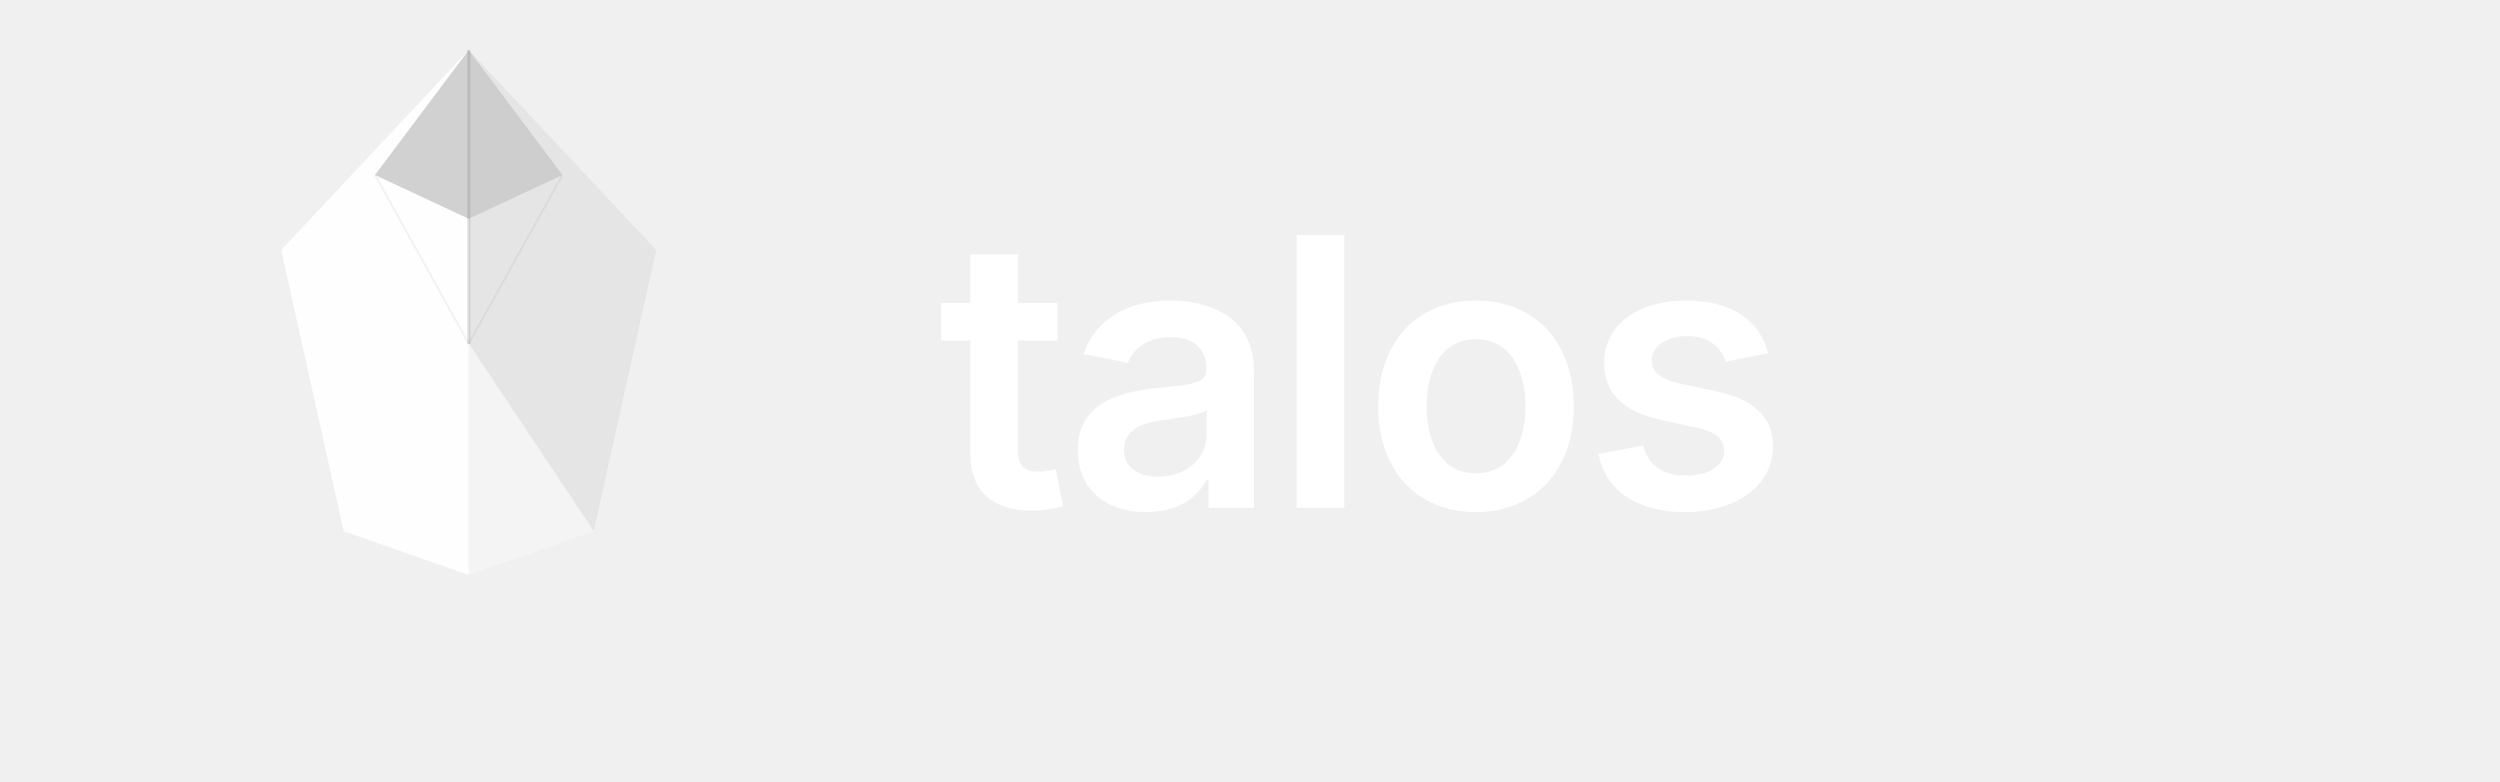
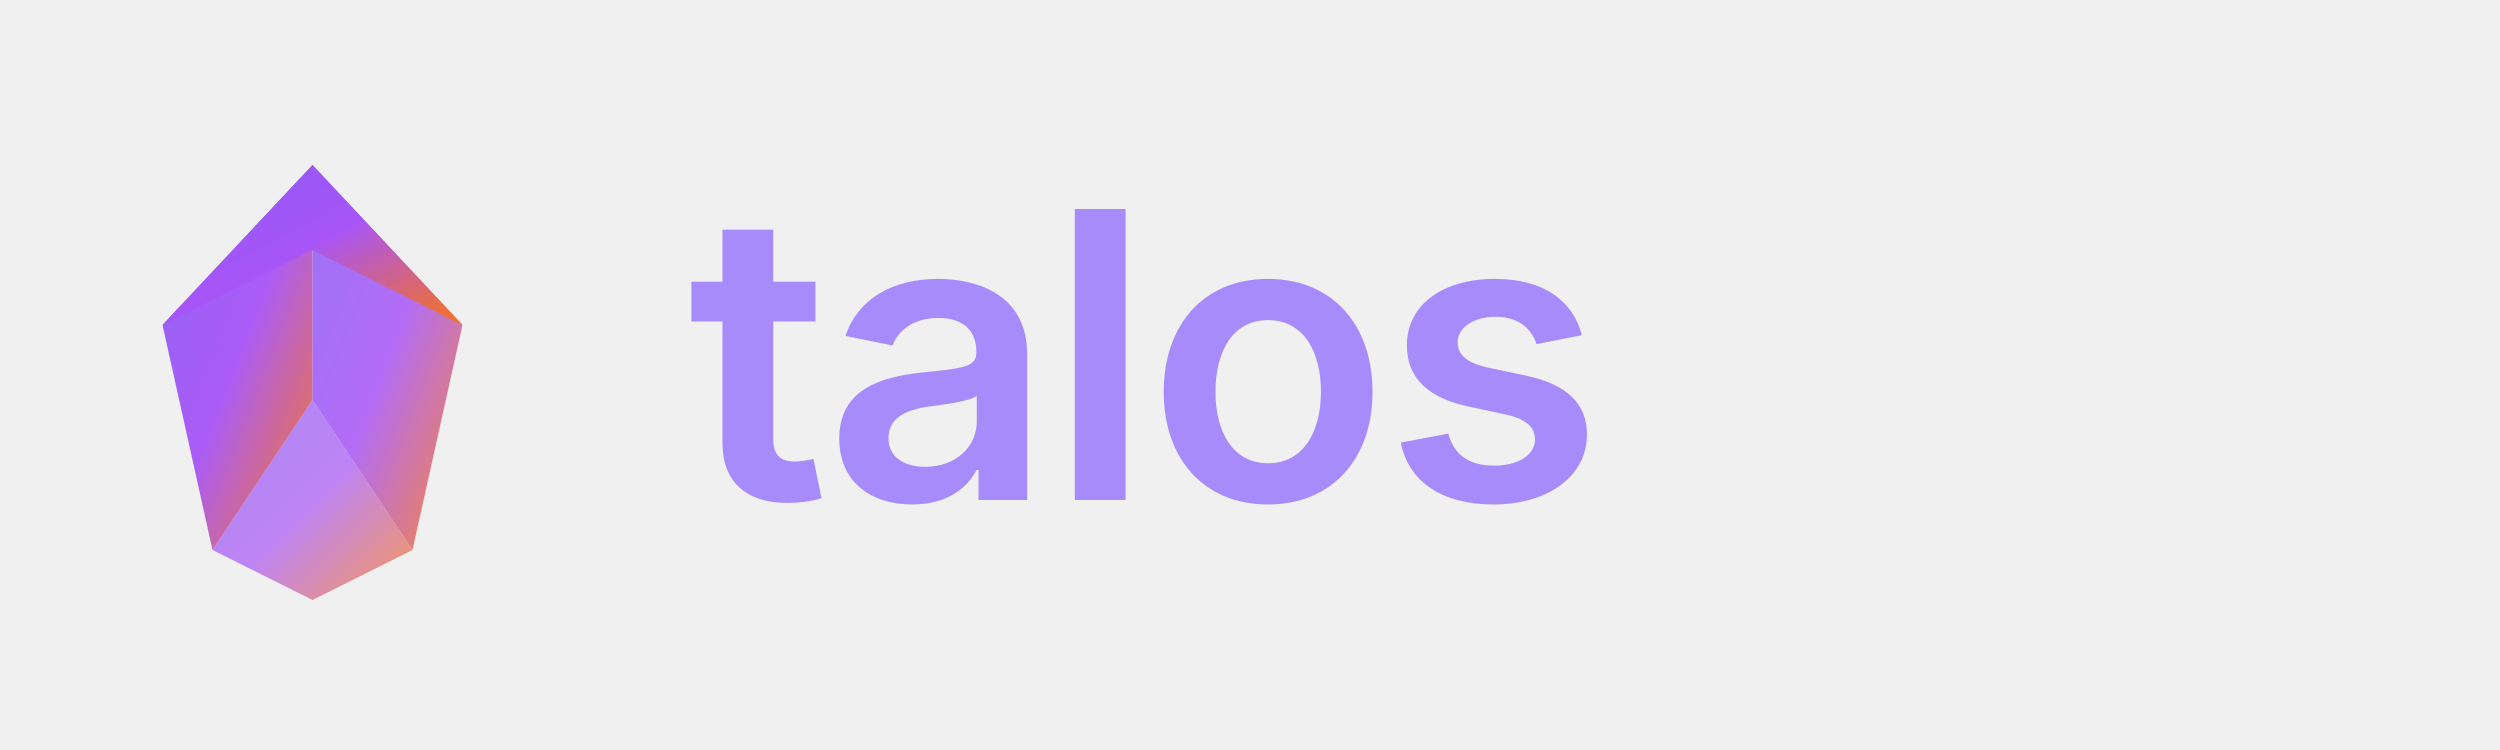
- <svg xmlns="http://www.w3.org/2000/svg" viewBox="0 0 320 100">
+ <svg xmlns="http://www.w3.org/2000/svg" viewBox="0 0 200 60">
  <defs>
-     <linearGradient id="whiteGradient" x1="0%" y1="0%" x2="100%" y2="100%">
-       <stop offset="0%" stop-color="#ffffff" />
-       <stop offset="100%" stop-color="#e5e5e5" />
+     <linearGradient id="crystalGradient" x1="0%" y1="0%" x2="100%" y2="100%">
+       <stop offset="0%" stop-color="#8B5CF6" />
+       <stop offset="50%" stop-color="#A855F7" />
+       <stop offset="100%" stop-color="#F97316" />
    </linearGradient>
  </defs>
-   <g transform="translate(20, 0) scale(0.8)">
-     <polygon points="50,8 20,40 30,85 50,55" fill="#ffffff" opacity="0.95" />
-     <polygon points="50,8 80,40 70,85 50,55" fill="#e5e5e5" />
-     <polygon points="30,85 50,55 50,92" fill="#ffffff" opacity="0.9" />
-     <polygon points="70,85 50,55 50,92" fill="#f5f5f5" opacity="0.85" />
-     <polygon points="50,8 35,28 50,35 65,28" fill="#cccccc" opacity="0.9" />
-     <line x1="50" y1="8" x2="50" y2="55" stroke="#000" stroke-width="0.5" opacity="0.1" />
-     <line x1="35" y1="28" x2="50" y2="55" stroke="#000" stroke-width="0.3" opacity="0.05" />
-     <line x1="65" y1="28" x2="50" y2="55" stroke="#000" stroke-width="0.3" opacity="0.05" />
+   <g transform="translate(5, 10) scale(0.4)">
+     <polygon points="50,8 20,40 30,85 50,55" fill="url(#crystalGradient)" opacity="0.95" />
+     <polygon points="50,8 80,40 70,85 50,55" fill="url(#crystalGradient)" opacity="0.85" />
+     <polygon points="20,40 50,8 80,40 50,25" fill="url(#crystalGradient)" opacity="1" />
+     <polygon points="30,85 50,55 70,85 50,95" fill="url(#crystalGradient)" opacity="0.7" />
  </g>
-   <text x="120" y="65" font-family="Inter, -apple-system, BlinkMacSystemFont, 'Segoe UI', sans-serif" font-size="48" font-weight="600" letter-spacing="-1" fill="#ffffff">talos</text>
+   <text x="55" y="40" font-family="'Inter', -apple-system, BlinkMacSystemFont, sans-serif" font-size="32" font-weight="600" fill="#A78BFA" letter-spacing="-0.5">
+     talos
+   </text>
</svg>
